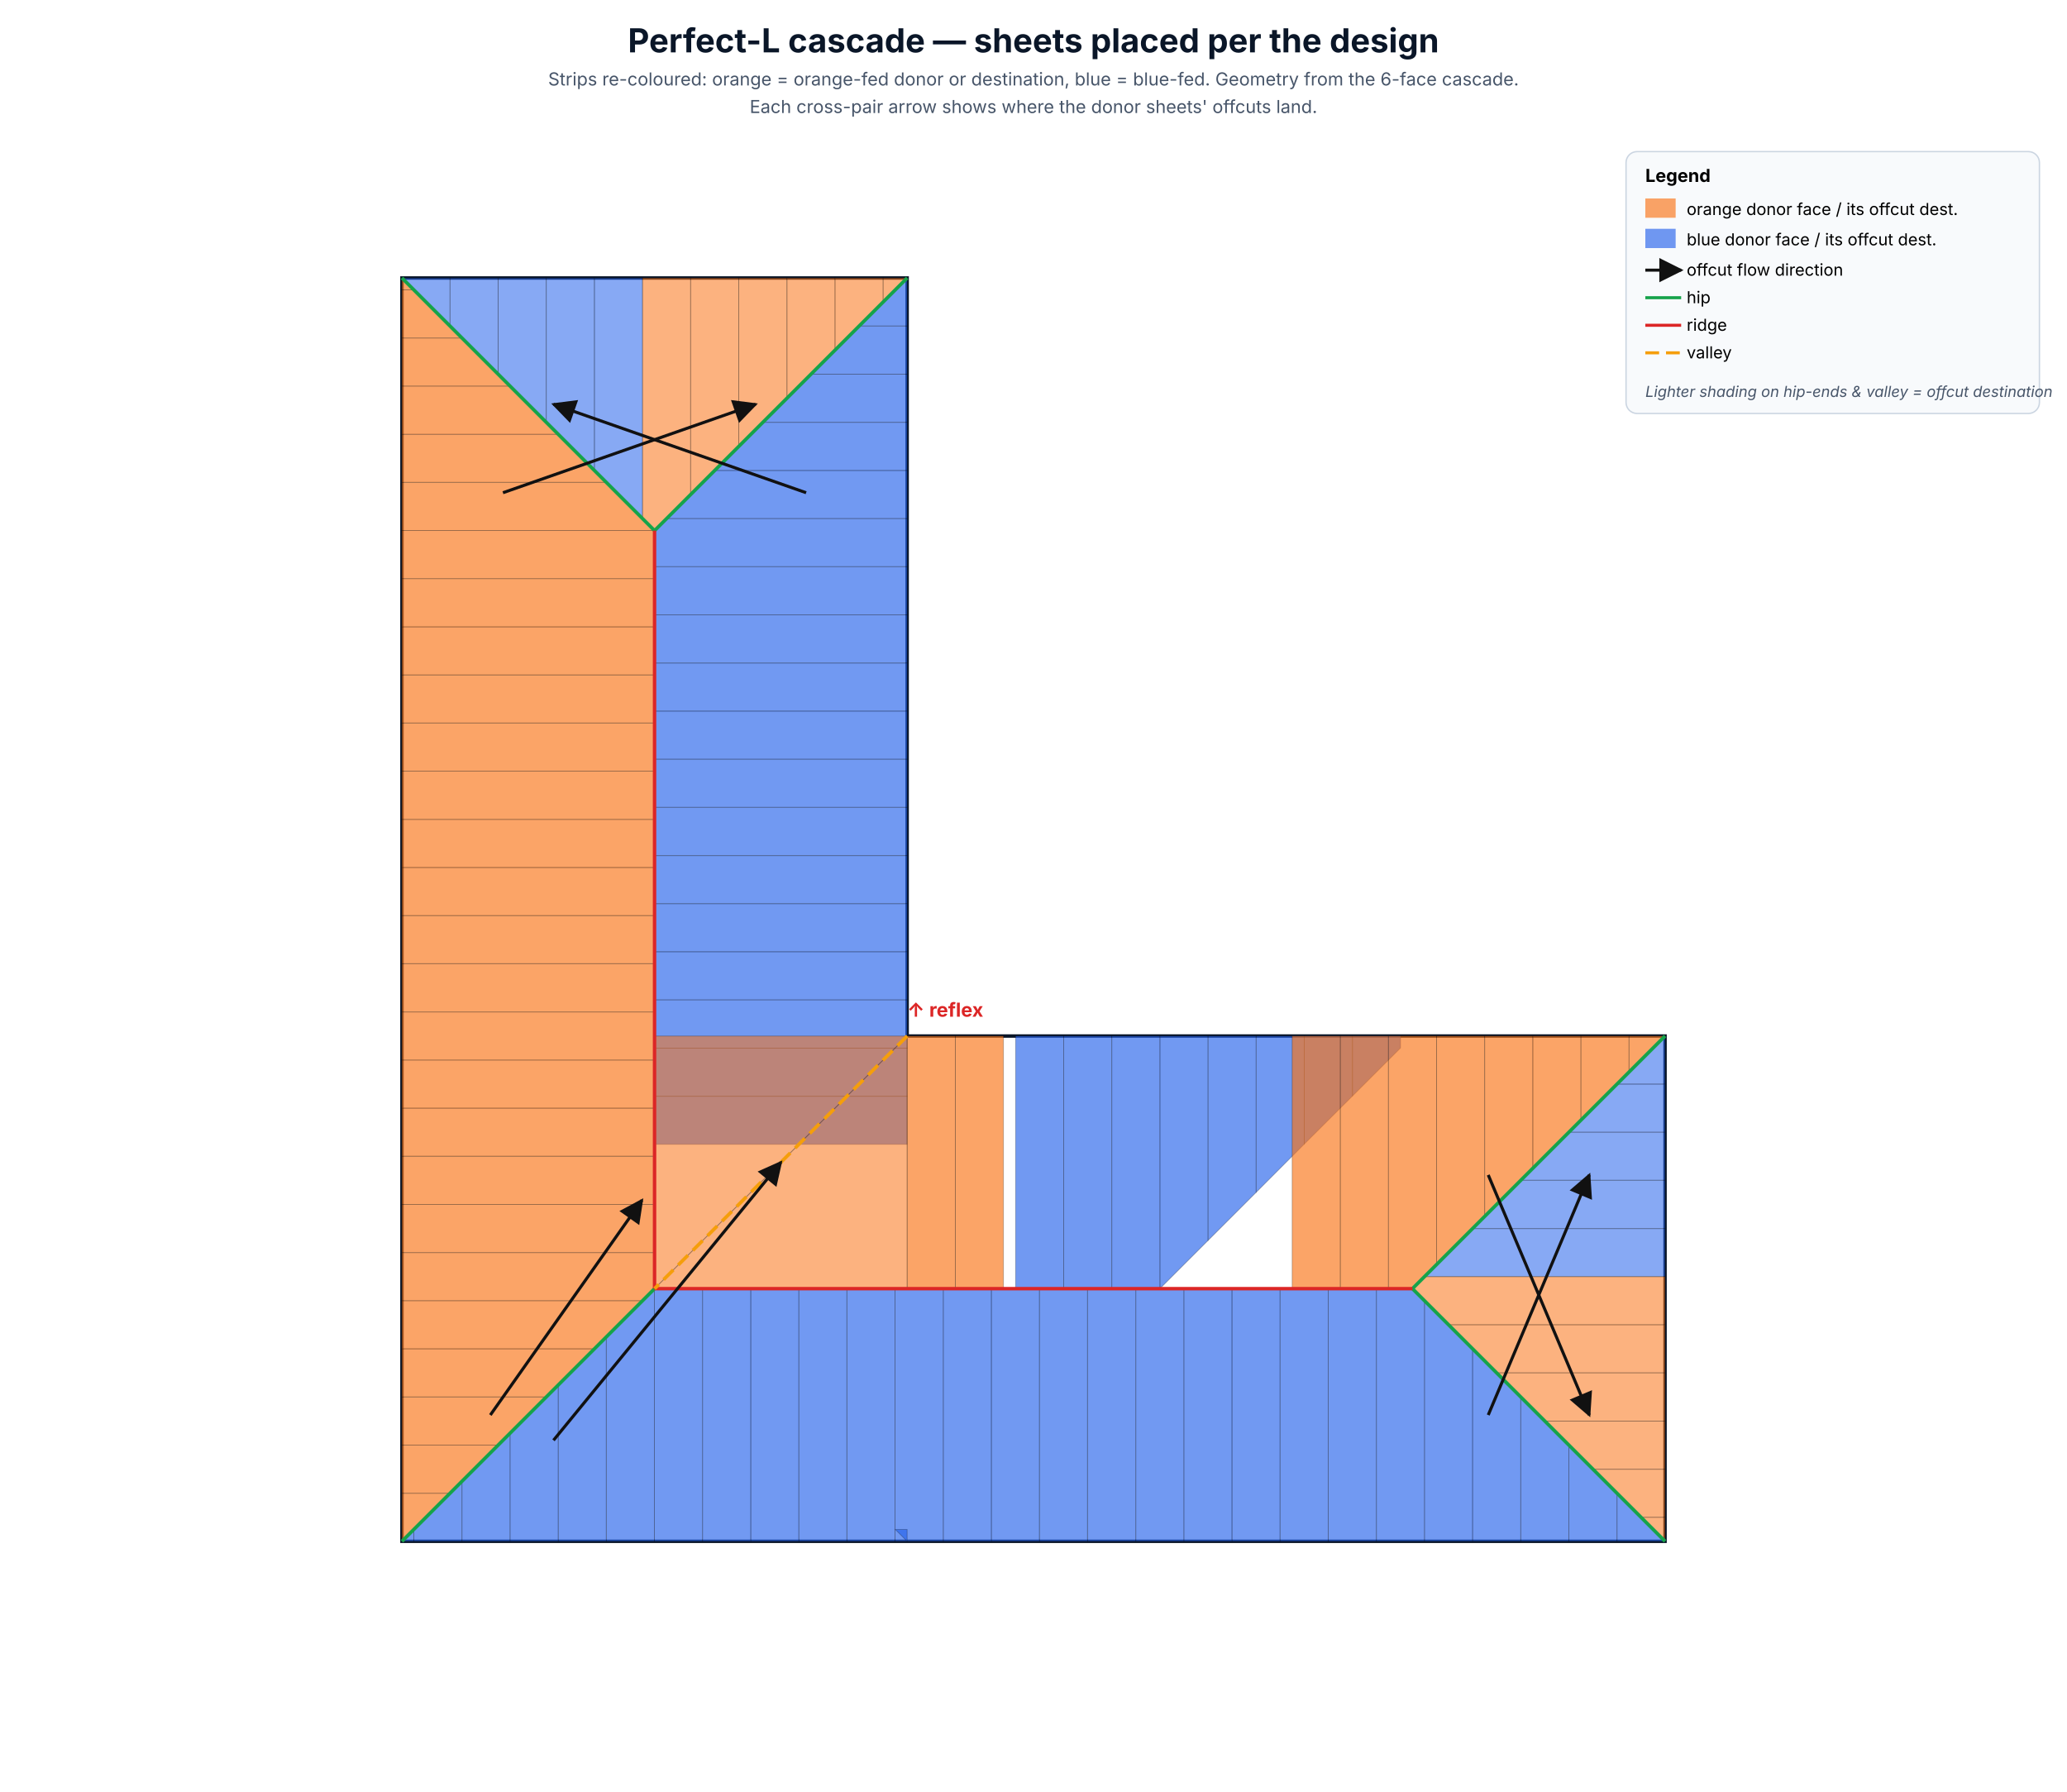
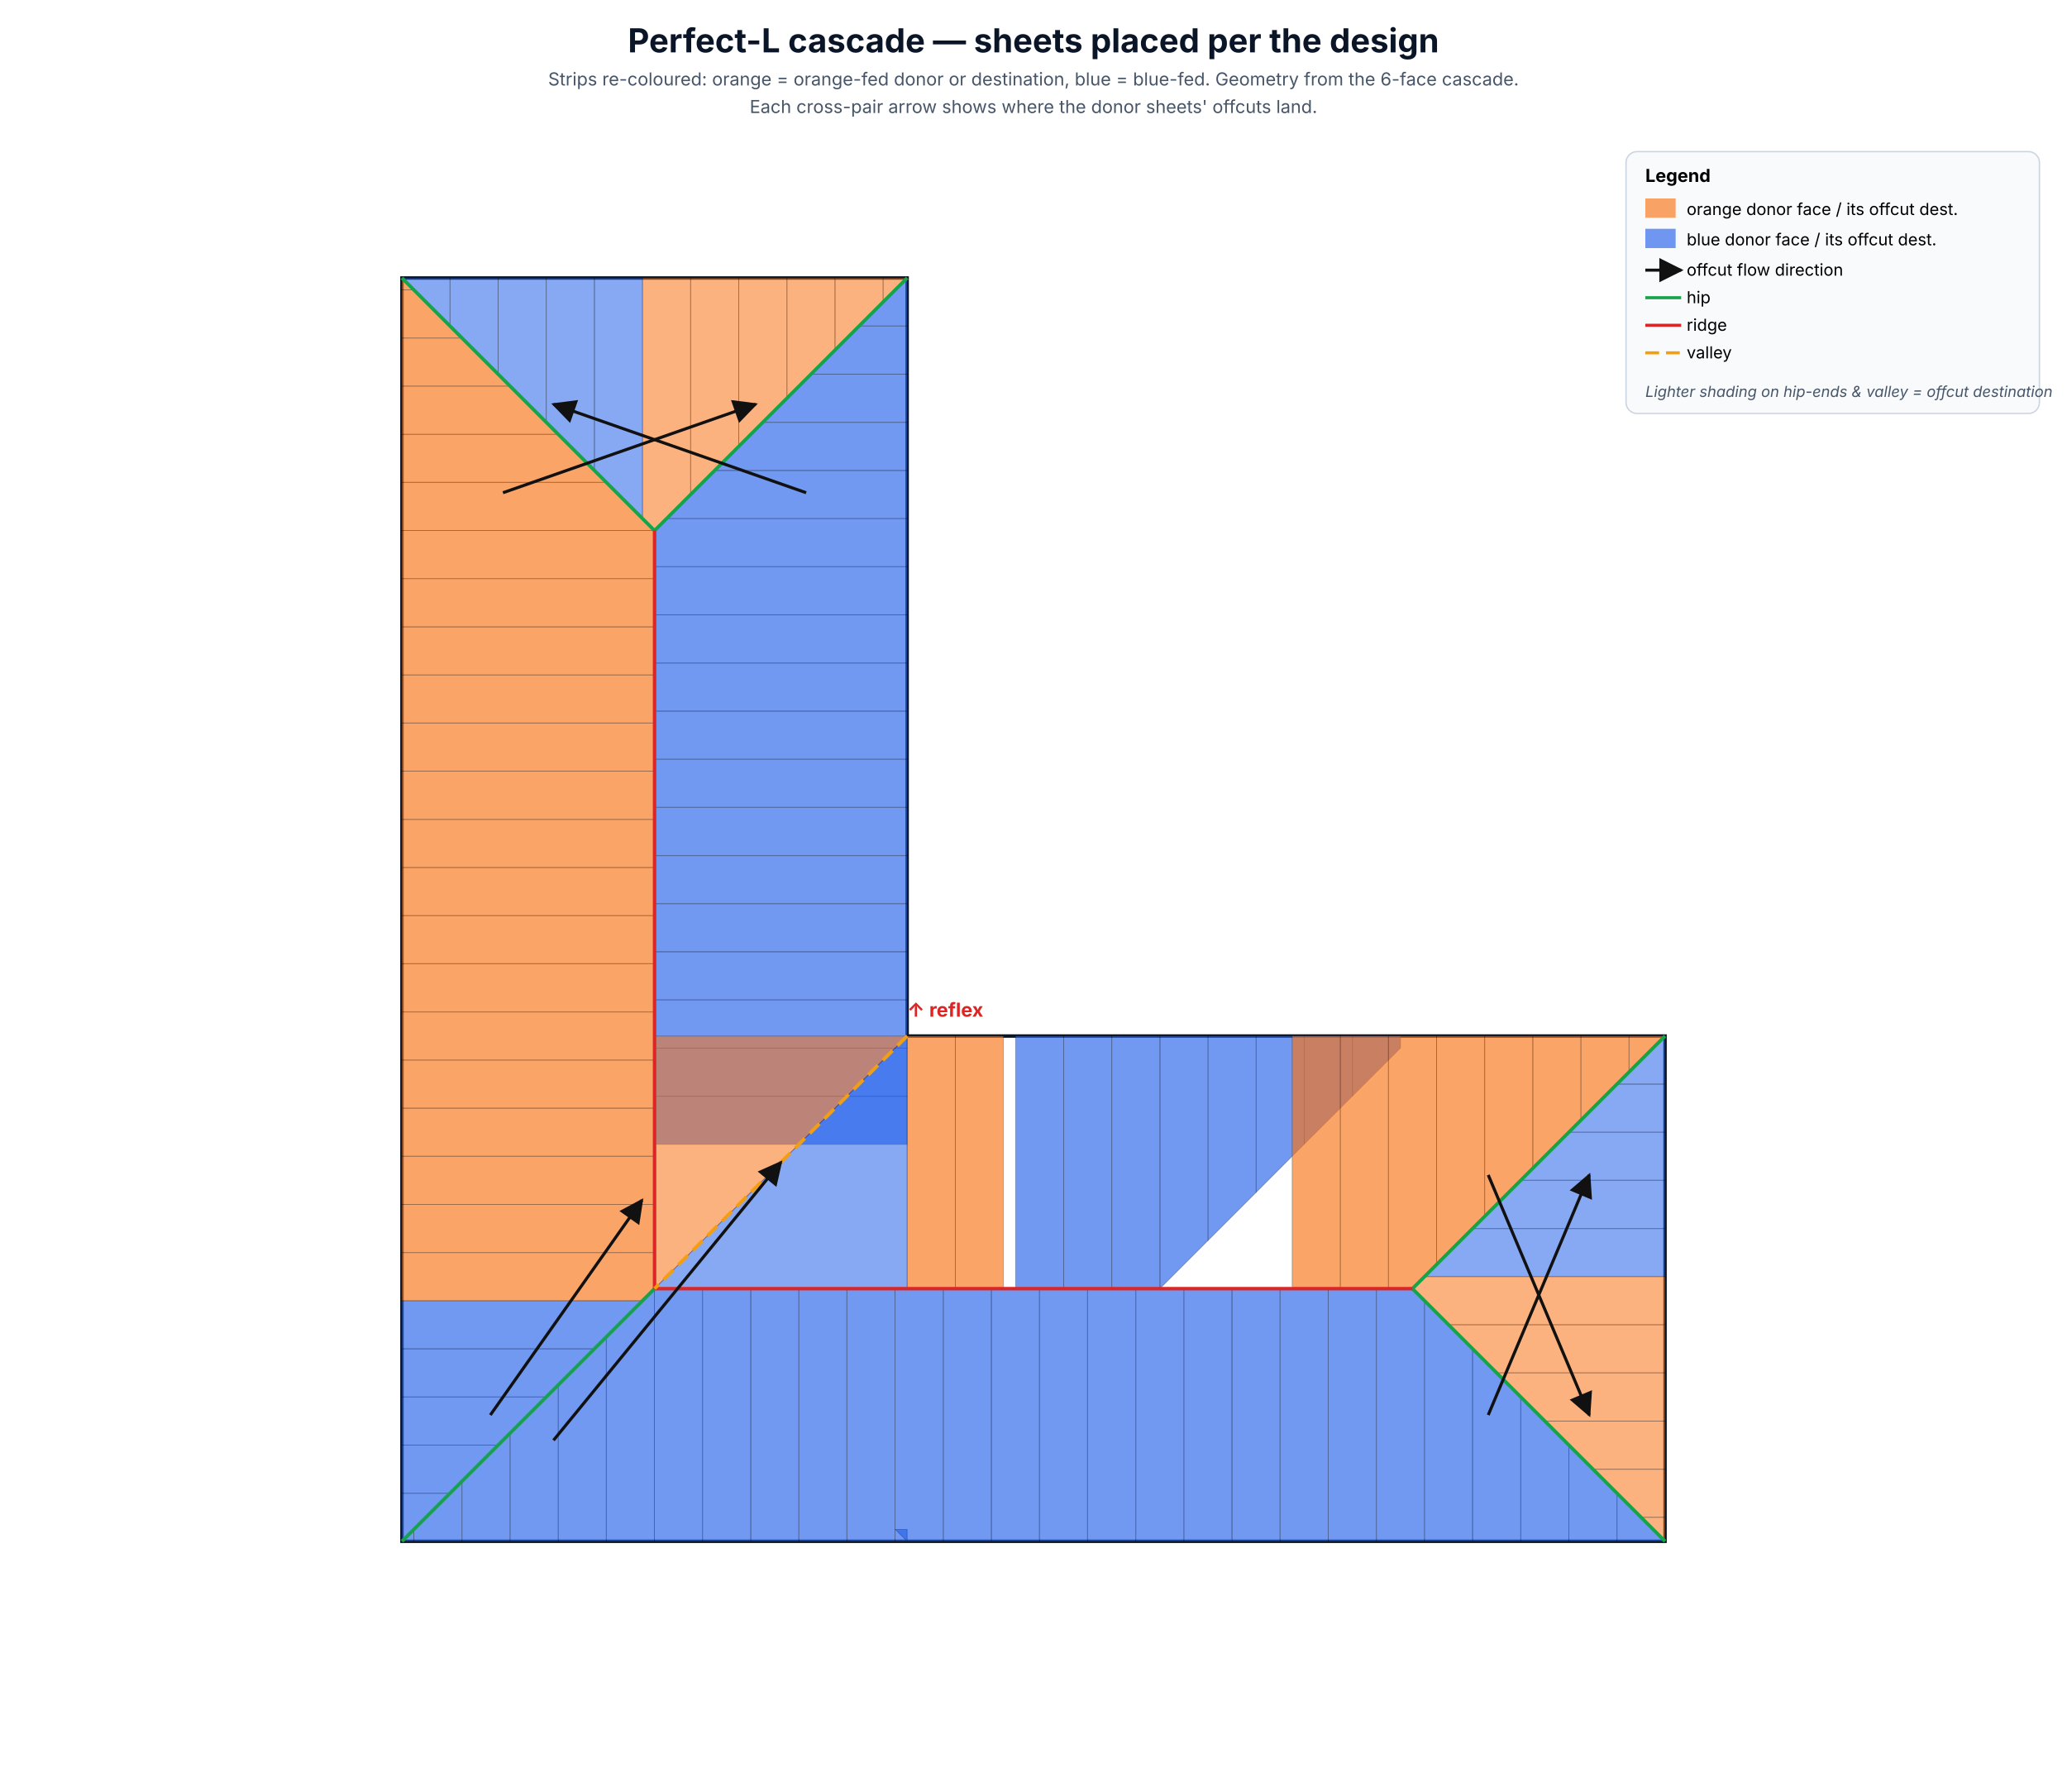
<svg xmlns="http://www.w3.org/2000/svg" width="1500" height="1300" viewBox="0 0 1500 1300" style="background:#fff;font-family:Inter,sans-serif">
  <defs>
    <marker id="arrow" viewBox="0 0 10 10" refX="9" refY="5" markerWidth="8" markerHeight="8" orient="auto">
      <path d="M 0 0 L 10 5 L 0 10 z" fill="#111" />
    </marker>
  </defs>
  <text x="750" y="38" text-anchor="middle" font-size="24" font-weight="700" fill="#0a1628">Perfect-L cascade — sheets placed per the design</text>
  <text x="750" y="62" text-anchor="middle" font-size="13" fill="#475569">Strips re-coloured: orange = orange-fed donor or destination, blue = blue-fed. Geometry from the 6-face cascade.</text>
  <text x="750" y="82" text-anchor="middle" font-size="13" fill="#475569">Each cross-pair arrow shows where the donor sheets' offcuts land.</text>
  <polygon points="291.7,201.7 658.3,201.7 658.3,751.7 1208.3,751.7 1208.3,1118.3 291.7,1118.3" fill="none" stroke="#0a1628" stroke-width="2.5" />
  <polygon points="1208.3,1118.3 1208.3,1118.3 1173.4,1118.3 1173.4,1083.4" fill="#2563eb" fill-opacity="0.65" stroke="rgba(0,0,0,0.25)" stroke-width="0.6" />
  <polygon points="1173.4,1083.4 1173.4,1118.3 1138.5,1118.3 1138.5,1048.5" fill="#2563eb" fill-opacity="0.65" stroke="rgba(0,0,0,0.25)" stroke-width="0.6" />
  <polygon points="1138.5,1048.5 1138.5,1118.3 1103.6,1118.3 1103.6,1013.6" fill="#2563eb" fill-opacity="0.65" stroke="rgba(0,0,0,0.25)" stroke-width="0.6" />
  <polygon points="1103.6,1013.6 1103.6,1118.3 1068.6,1118.3 1068.6,978.6" fill="#2563eb" fill-opacity="0.65" stroke="rgba(0,0,0,0.25)" stroke-width="0.6" />
  <polygon points="1068.6,978.6 1068.6,1118.3 1033.7,1118.3 1033.7,943.7" fill="#2563eb" fill-opacity="0.65" stroke="rgba(0,0,0,0.25)" stroke-width="0.6" />
  <polygon points="1025.0,935.0 1033.7,943.7 1033.7,1118.3 998.8,1118.3 998.8,935.0" fill="#2563eb" fill-opacity="0.65" stroke="rgba(0,0,0,0.25)" stroke-width="0.6" />
  <polygon points="998.8,935.0 998.8,1118.3 963.9,1118.3 963.9,935.0" fill="#2563eb" fill-opacity="0.65" stroke="rgba(0,0,0,0.25)" stroke-width="0.6" />
  <polygon points="963.9,935.0 963.9,1118.3 928.9,1118.3 928.9,935.0" fill="#2563eb" fill-opacity="0.65" stroke="rgba(0,0,0,0.25)" stroke-width="0.6" />
  <polygon points="928.9,935.0 928.9,1118.3 894.0,1118.3 894.0,935.0" fill="#2563eb" fill-opacity="0.65" stroke="rgba(0,0,0,0.25)" stroke-width="0.6" />
  <polygon points="894.0,935.0 894.0,1118.3 859.1,1118.3 859.1,935.0" fill="#2563eb" fill-opacity="0.65" stroke="rgba(0,0,0,0.25)" stroke-width="0.6" />
  <polygon points="859.1,935.0 859.1,1118.3 824.2,1118.3 824.2,935.0" fill="#2563eb" fill-opacity="0.65" stroke="rgba(0,0,0,0.25)" stroke-width="0.6" />
  <polygon points="824.2,935.0 824.2,1118.3 789.2,1118.3 789.2,935.0" fill="#2563eb" fill-opacity="0.65" stroke="rgba(0,0,0,0.25)" stroke-width="0.6" />
  <polygon points="789.2,935.0 789.2,1118.3 754.3,1118.3 754.3,935.0" fill="#2563eb" fill-opacity="0.65" stroke="rgba(0,0,0,0.25)" stroke-width="0.6" />
  <polygon points="754.3,935.0 754.3,1118.3 719.4,1118.3 719.4,935.0" fill="#2563eb" fill-opacity="0.65" stroke="rgba(0,0,0,0.25)" stroke-width="0.6" />
  <polygon points="719.4,935.0 719.4,1118.3 684.5,1118.3 684.5,935.0" fill="#2563eb" fill-opacity="0.65" stroke="rgba(0,0,0,0.25)" stroke-width="0.6" />
  <polygon points="684.5,935.0 684.5,1118.3 649.5,1118.3 649.5,935.0" fill="#2563eb" fill-opacity="0.65" stroke="rgba(0,0,0,0.25)" stroke-width="0.6" />
  <polygon points="649.5,935.0 649.5,1118.3 614.6,1118.3 614.6,935.0" fill="#2563eb" fill-opacity="0.65" stroke="rgba(0,0,0,0.25)" stroke-width="0.6" />
  <polygon points="614.6,935.0 614.6,1118.3 579.7,1118.3 579.7,935.0" fill="#2563eb" fill-opacity="0.65" stroke="rgba(0,0,0,0.25)" stroke-width="0.6" />
  <polygon points="579.7,935.0 579.7,1118.3 544.8,1118.3 544.8,935.0" fill="#2563eb" fill-opacity="0.65" stroke="rgba(0,0,0,0.25)" stroke-width="0.6" />
  <polygon points="544.8,935.0 544.8,1118.3 509.8,1118.3 509.8,935.0" fill="#2563eb" fill-opacity="0.65" stroke="rgba(0,0,0,0.25)" stroke-width="0.6" />
  <polygon points="509.8,935.0 509.8,1118.3 474.9,1118.3 474.9,935.1 475.0,935.0" fill="#2563eb" fill-opacity="0.65" stroke="rgba(0,0,0,0.25)" stroke-width="0.6" />
  <polygon points="474.9,935.1 474.9,1118.3 440.0,1118.3 440.0,970.0" fill="#2563eb" fill-opacity="0.65" stroke="rgba(0,0,0,0.25)" stroke-width="0.6" />
  <polygon points="440.0,970.0 440.0,1118.3 405.1,1118.3 405.1,1004.9" fill="#2563eb" fill-opacity="0.65" stroke="rgba(0,0,0,0.25)" stroke-width="0.6" />
  <polygon points="405.1,1004.9 405.1,1118.3 370.1,1118.3 370.1,1039.9" fill="#2563eb" fill-opacity="0.65" stroke="rgba(0,0,0,0.25)" stroke-width="0.6" />
  <polygon points="370.1,1039.9 370.1,1118.3 335.2,1118.3 335.2,1074.8" fill="#2563eb" fill-opacity="0.65" stroke="rgba(0,0,0,0.25)" stroke-width="0.6" />
  <polygon points="335.2,1074.8 335.2,1118.3 300.3,1118.3 300.3,1109.7" fill="#2563eb" fill-opacity="0.65" stroke="rgba(0,0,0,0.25)" stroke-width="0.6" />
  <polygon points="300.3,1109.7 300.3,1118.3 291.7,1118.3 291.7,1118.3" fill="#2563eb" fill-opacity="0.65" stroke="rgba(0,0,0,0.25)" stroke-width="0.6" />
-   <polygon points="291.7,1118.3 291.7,1118.3 291.7,1083.4 326.6,1083.4" fill="#f97316" fill-opacity="0.65" stroke="rgba(0,0,0,0.25)" stroke-width="0.6" />
-   <polygon points="326.6,1083.4 291.7,1083.4 291.7,1048.5 361.5,1048.5" fill="#f97316" fill-opacity="0.65" stroke="rgba(0,0,0,0.25)" stroke-width="0.6" />
-   <polygon points="361.5,1048.5 291.7,1048.5 291.7,1013.6 396.4,1013.6" fill="#f97316" fill-opacity="0.65" stroke="rgba(0,0,0,0.25)" stroke-width="0.6" />
-   <polygon points="396.4,1013.6 291.7,1013.6 291.7,978.6 431.4,978.6" fill="#f97316" fill-opacity="0.65" stroke="rgba(0,0,0,0.25)" stroke-width="0.6" />
-   <polygon points="431.4,978.6 291.7,978.6 291.7,943.7 466.3,943.7" fill="#f97316" fill-opacity="0.65" stroke="rgba(0,0,0,0.25)" stroke-width="0.6" />
+   <polygon points="291.7,1118.3 291.7,1118.3 291.7,1083.4 326.6,1083.4" fill="#2563eb" fill-opacity="0.65" stroke="rgba(0,0,0,0.25)" stroke-width="0.6" />
+   <polygon points="326.6,1083.4 291.7,1083.4 291.7,1048.5 361.5,1048.5" fill="#2563eb" fill-opacity="0.65" stroke="rgba(0,0,0,0.25)" stroke-width="0.6" />
+   <polygon points="361.5,1048.5 291.7,1048.5 291.7,1013.6 396.4,1013.6" fill="#2563eb" fill-opacity="0.65" stroke="rgba(0,0,0,0.25)" stroke-width="0.6" />
+   <polygon points="396.4,1013.6 291.7,1013.6 291.7,978.6 431.4,978.6" fill="#2563eb" fill-opacity="0.65" stroke="rgba(0,0,0,0.25)" stroke-width="0.6" />
+   <polygon points="431.4,978.6 291.7,978.6 291.7,943.7 466.3,943.7" fill="#2563eb" fill-opacity="0.65" stroke="rgba(0,0,0,0.25)" stroke-width="0.6" />
  <polygon points="475.0,935.0 466.3,943.7 291.7,943.7 291.7,908.8 475.0,908.8" fill="#f97316" fill-opacity="0.65" stroke="rgba(0,0,0,0.25)" stroke-width="0.6" />
  <polygon points="475.0,908.8 291.7,908.8 291.7,873.9 475.0,873.9" fill="#f97316" fill-opacity="0.65" stroke="rgba(0,0,0,0.25)" stroke-width="0.6" />
  <polygon points="475.0,873.9 291.7,873.9 291.7,838.9 475.0,838.9" fill="#f97316" fill-opacity="0.65" stroke="rgba(0,0,0,0.25)" stroke-width="0.6" />
  <polygon points="475.0,838.9 291.7,838.9 291.7,804.0 475.0,804.0" fill="#f97316" fill-opacity="0.65" stroke="rgba(0,0,0,0.25)" stroke-width="0.6" />
  <polygon points="475.0,804.0 291.7,804.0 291.7,769.1 475.0,769.1" fill="#f97316" fill-opacity="0.65" stroke="rgba(0,0,0,0.25)" stroke-width="0.6" />
  <polygon points="475.0,769.1 291.7,769.1 291.7,734.2 475.0,734.2" fill="#f97316" fill-opacity="0.65" stroke="rgba(0,0,0,0.25)" stroke-width="0.6" />
  <polygon points="475.0,734.2 291.7,734.2 291.7,699.2 475.0,699.2" fill="#f97316" fill-opacity="0.65" stroke="rgba(0,0,0,0.25)" stroke-width="0.6" />
  <polygon points="475.0,699.2 291.7,699.2 291.7,664.3 475.0,664.3" fill="#f97316" fill-opacity="0.65" stroke="rgba(0,0,0,0.25)" stroke-width="0.6" />
  <polygon points="475.0,664.3 291.7,664.3 291.7,629.4 475.0,629.4" fill="#f97316" fill-opacity="0.65" stroke="rgba(0,0,0,0.25)" stroke-width="0.6" />
  <polygon points="475.0,629.4 291.7,629.4 291.7,594.5 475.0,594.5" fill="#f97316" fill-opacity="0.65" stroke="rgba(0,0,0,0.25)" stroke-width="0.6" />
  <polygon points="475.0,594.5 291.7,594.5 291.7,559.5 475.0,559.5" fill="#f97316" fill-opacity="0.65" stroke="rgba(0,0,0,0.25)" stroke-width="0.6" />
  <polygon points="475.0,559.5 291.7,559.5 291.7,524.6 475.0,524.6" fill="#f97316" fill-opacity="0.65" stroke="rgba(0,0,0,0.25)" stroke-width="0.6" />
  <polygon points="475.0,524.6 291.7,524.6 291.7,489.7 475.0,489.7" fill="#f97316" fill-opacity="0.65" stroke="rgba(0,0,0,0.25)" stroke-width="0.6" />
  <polygon points="475.0,489.7 291.7,489.7 291.7,454.8 475.0,454.8" fill="#f97316" fill-opacity="0.65" stroke="rgba(0,0,0,0.25)" stroke-width="0.6" />
  <polygon points="475.0,454.8 291.7,454.8 291.7,419.8 475.0,419.8" fill="#f97316" fill-opacity="0.65" stroke="rgba(0,0,0,0.25)" stroke-width="0.6" />
  <polygon points="475.0,419.8 291.7,419.8 291.7,384.9 474.9,384.9 475.0,385.0" fill="#f97316" fill-opacity="0.65" stroke="rgba(0,0,0,0.25)" stroke-width="0.6" />
  <polygon points="474.9,384.9 291.7,384.9 291.7,350.0 440.0,350.0" fill="#f97316" fill-opacity="0.65" stroke="rgba(0,0,0,0.25)" stroke-width="0.6" />
  <polygon points="440.0,350.0 291.7,350.0 291.7,315.1 405.1,315.1" fill="#f97316" fill-opacity="0.65" stroke="rgba(0,0,0,0.25)" stroke-width="0.6" />
  <polygon points="405.1,315.1 291.7,315.1 291.7,280.1 370.1,280.1" fill="#f97316" fill-opacity="0.65" stroke="rgba(0,0,0,0.25)" stroke-width="0.6" />
  <polygon points="370.1,280.1 291.7,280.1 291.7,245.2 335.2,245.2" fill="#f97316" fill-opacity="0.65" stroke="rgba(0,0,0,0.25)" stroke-width="0.6" />
  <polygon points="335.2,245.2 291.7,245.2 291.7,210.3 300.3,210.3" fill="#f97316" fill-opacity="0.65" stroke="rgba(0,0,0,0.25)" stroke-width="0.6" />
  <polygon points="300.3,210.3 291.7,210.3 291.7,201.7 291.7,201.7" fill="#f97316" fill-opacity="0.65" stroke="rgba(0,0,0,0.25)" stroke-width="0.6" />
  <polygon points="658.3,201.7 658.3,201.7 658.3,236.6 623.4,236.6" fill="#2563eb" fill-opacity="0.65" stroke="rgba(0,0,0,0.25)" stroke-width="0.6" />
  <polygon points="623.4,236.6 658.3,236.6 658.3,271.5 588.5,271.5" fill="#2563eb" fill-opacity="0.65" stroke="rgba(0,0,0,0.25)" stroke-width="0.6" />
  <polygon points="588.5,271.5 658.3,271.5 658.3,306.4 553.6,306.4" fill="#2563eb" fill-opacity="0.65" stroke="rgba(0,0,0,0.25)" stroke-width="0.6" />
  <polygon points="553.6,306.4 658.3,306.4 658.3,341.4 518.6,341.4" fill="#2563eb" fill-opacity="0.65" stroke="rgba(0,0,0,0.25)" stroke-width="0.6" />
  <polygon points="518.6,341.4 658.3,341.4 658.3,376.3 483.7,376.3" fill="#2563eb" fill-opacity="0.65" stroke="rgba(0,0,0,0.25)" stroke-width="0.6" />
  <polygon points="475.0,385.0 483.7,376.3 658.3,376.3 658.3,411.2 475.0,411.2" fill="#2563eb" fill-opacity="0.65" stroke="rgba(0,0,0,0.25)" stroke-width="0.6" />
  <polygon points="475.0,411.2 658.3,411.2 658.3,446.1 475.0,446.1" fill="#2563eb" fill-opacity="0.65" stroke="rgba(0,0,0,0.25)" stroke-width="0.6" />
  <polygon points="475.0,446.1 658.3,446.1 658.3,481.1 475.0,481.1" fill="#2563eb" fill-opacity="0.65" stroke="rgba(0,0,0,0.25)" stroke-width="0.6" />
  <polygon points="475.0,481.1 658.3,481.1 658.3,516.0 475.0,516.0" fill="#2563eb" fill-opacity="0.65" stroke="rgba(0,0,0,0.25)" stroke-width="0.6" />
  <polygon points="475.0,516.0 658.3,516.0 658.3,550.9 475.0,550.9" fill="#2563eb" fill-opacity="0.65" stroke="rgba(0,0,0,0.25)" stroke-width="0.6" />
  <polygon points="475.0,550.9 658.3,550.9 658.3,585.8 475.0,585.8" fill="#2563eb" fill-opacity="0.65" stroke="rgba(0,0,0,0.25)" stroke-width="0.6" />
  <polygon points="475.0,585.8 658.3,585.8 658.3,620.8 475.0,620.8" fill="#2563eb" fill-opacity="0.65" stroke="rgba(0,0,0,0.25)" stroke-width="0.6" />
  <polygon points="475.0,620.8 658.3,620.8 658.3,655.7 475.0,655.7" fill="#2563eb" fill-opacity="0.65" stroke="rgba(0,0,0,0.25)" stroke-width="0.6" />
  <polygon points="475.0,655.7 658.3,655.7 658.3,690.6 475.0,690.6" fill="#2563eb" fill-opacity="0.65" stroke="rgba(0,0,0,0.25)" stroke-width="0.6" />
  <polygon points="475.0,690.6 658.3,690.6 658.3,725.5 475.0,725.5" fill="#2563eb" fill-opacity="0.65" stroke="rgba(0,0,0,0.25)" stroke-width="0.6" />
  <polygon points="475.0,725.5 658.3,725.5 658.3,760.5 475.0,760.5" fill="#2563eb" fill-opacity="0.65" stroke="rgba(0,0,0,0.25)" stroke-width="0.6" />
  <polygon points="475.0,760.5 658.3,760.5 658.3,795.4 475.0,795.4" fill="#2563eb" fill-opacity="0.65" stroke="rgba(0,0,0,0.25)" stroke-width="0.6" />
  <polygon points="475.0,795.4 658.3,795.4 658.3,830.3 475.0,830.3" fill="#2563eb" fill-opacity="0.65" stroke="rgba(0,0,0,0.25)" stroke-width="0.6" />
  <polygon points="737.0,935.0 737.0,751.7 771.9,751.7 771.9,935.0" fill="#2563eb" fill-opacity="0.65" stroke="rgba(0,0,0,0.25)" stroke-width="0.6" />
  <polygon points="771.9,935.0 771.9,751.7 806.8,751.7 806.8,935.0" fill="#2563eb" fill-opacity="0.65" stroke="rgba(0,0,0,0.25)" stroke-width="0.6" />
  <polygon points="806.8,935.0 806.8,751.7 841.8,751.7 841.8,934.9 841.7,935.0" fill="#2563eb" fill-opacity="0.65" stroke="rgba(0,0,0,0.25)" stroke-width="0.6" />
  <polygon points="841.8,934.9 841.8,751.7 876.7,751.7 876.7,900.0" fill="#2563eb" fill-opacity="0.65" stroke="rgba(0,0,0,0.25)" stroke-width="0.6" />
  <polygon points="876.7,900.0 876.7,751.7 911.6,751.7 911.6,865.1" fill="#2563eb" fill-opacity="0.65" stroke="rgba(0,0,0,0.25)" stroke-width="0.6" />
  <polygon points="911.6,865.1 911.6,751.7 946.5,751.7 946.5,830.1" fill="#2563eb" fill-opacity="0.65" stroke="rgba(0,0,0,0.25)" stroke-width="0.6" />
  <polygon points="946.5,830.1 946.5,751.7 981.5,751.7 981.5,795.2" fill="#2563eb" fill-opacity="0.65" stroke="rgba(0,0,0,0.25)" stroke-width="0.6" />
  <polygon points="981.5,795.2 981.5,751.7 1016.4,751.7 1016.4,760.3" fill="#2563eb" fill-opacity="0.65" stroke="rgba(0,0,0,0.25)" stroke-width="0.6" />
  <polygon points="649.7,1109.7 658.3,1109.7 658.3,1118.3 658.3,1118.3" fill="#2563eb" fill-opacity="0.65" stroke="rgba(0,0,0,0.25)" stroke-width="0.6" />
  <polygon points="658.3,935.0 658.3,751.7 693.3,751.7 693.3,935.0" fill="#f97316" fill-opacity="0.65" stroke="rgba(0,0,0,0.25)" stroke-width="0.6" />
  <polygon points="693.3,935.0 693.3,751.7 728.2,751.7 728.2,935.0" fill="#f97316" fill-opacity="0.65" stroke="rgba(0,0,0,0.25)" stroke-width="0.6" />
  <polygon points="937.7,935.0 937.7,751.7 972.7,751.7 972.7,935.0" fill="#f97316" fill-opacity="0.65" stroke="rgba(0,0,0,0.25)" stroke-width="0.6" />
  <polygon points="972.7,935.0 972.7,751.7 1007.6,751.7 1007.6,935.0" fill="#f97316" fill-opacity="0.65" stroke="rgba(0,0,0,0.25)" stroke-width="0.6" />
  <polygon points="1007.6,935.0 1007.6,751.7 1042.5,751.7 1042.5,917.5 1025.0,935.0" fill="#f97316" fill-opacity="0.65" stroke="rgba(0,0,0,0.25)" stroke-width="0.6" />
  <polygon points="1042.5,917.5 1042.5,751.7 1077.4,751.7 1077.4,882.6" fill="#f97316" fill-opacity="0.65" stroke="rgba(0,0,0,0.25)" stroke-width="0.6" />
  <polygon points="1077.4,882.6 1077.4,751.7 1112.4,751.7 1112.4,847.6" fill="#f97316" fill-opacity="0.65" stroke="rgba(0,0,0,0.25)" stroke-width="0.6" />
  <polygon points="1112.4,847.6 1112.4,751.7 1147.3,751.7 1147.3,812.7" fill="#f97316" fill-opacity="0.65" stroke="rgba(0,0,0,0.25)" stroke-width="0.6" />
  <polygon points="1147.3,812.7 1147.3,751.7 1182.2,751.7 1182.2,777.8" fill="#f97316" fill-opacity="0.65" stroke="rgba(0,0,0,0.25)" stroke-width="0.6" />
  <polygon points="1182.2,777.8 1182.2,751.7 1208.3,751.7 1208.3,751.7" fill="#f97316" fill-opacity="0.65" stroke="rgba(0,0,0,0.25)" stroke-width="0.6" />
  <polygon points="291.7,201.7 291.7,201.7 326.6,201.7 326.6,236.6" fill="#2563eb" fill-opacity="0.55" stroke="rgba(0,0,0,0.25)" stroke-width="0.6" />
  <polygon points="326.6,236.6 326.6,201.7 361.5,201.7 361.5,271.5" fill="#2563eb" fill-opacity="0.55" stroke="rgba(0,0,0,0.25)" stroke-width="0.6" />
  <polygon points="361.5,271.5 361.5,201.7 396.4,201.7 396.4,306.4" fill="#2563eb" fill-opacity="0.55" stroke="rgba(0,0,0,0.25)" stroke-width="0.6" />
  <polygon points="396.4,306.4 396.4,201.7 431.4,201.7 431.4,341.4" fill="#2563eb" fill-opacity="0.55" stroke="rgba(0,0,0,0.25)" stroke-width="0.6" />
  <polygon points="431.4,341.4 431.4,201.7 466.3,201.7 466.3,376.3" fill="#2563eb" fill-opacity="0.55" stroke="rgba(0,0,0,0.25)" stroke-width="0.6" />
  <polygon points="466.3,376.3 466.3,201.7 501.2,201.7 501.2,358.8 475.0,385.0" fill="#f97316" fill-opacity="0.55" stroke="rgba(0,0,0,0.25)" stroke-width="0.6" />
  <polygon points="501.2,358.8 501.2,201.7 536.1,201.7 536.1,323.9" fill="#f97316" fill-opacity="0.55" stroke="rgba(0,0,0,0.25)" stroke-width="0.6" />
  <polygon points="536.1,323.9 536.1,201.7 571.1,201.7 571.1,288.9" fill="#f97316" fill-opacity="0.55" stroke="rgba(0,0,0,0.25)" stroke-width="0.6" />
  <polygon points="571.1,288.9 571.1,201.7 606.0,201.7 606.0,254.0" fill="#f97316" fill-opacity="0.55" stroke="rgba(0,0,0,0.25)" stroke-width="0.6" />
  <polygon points="606.0,254.0 606.0,201.7 640.9,201.7 640.9,219.1" fill="#f97316" fill-opacity="0.55" stroke="rgba(0,0,0,0.25)" stroke-width="0.6" />
  <polygon points="640.9,219.1 640.9,201.7 658.3,201.7 658.3,201.7" fill="#f97316" fill-opacity="0.55" stroke="rgba(0,0,0,0.25)" stroke-width="0.6" />
  <polygon points="1208.3,751.7 1208.3,751.7 1208.3,786.6 1173.4,786.6" fill="#2563eb" fill-opacity="0.55" stroke="rgba(0,0,0,0.25)" stroke-width="0.6" />
  <polygon points="1173.4,786.6 1208.3,786.6 1208.3,821.5 1138.5,821.5" fill="#2563eb" fill-opacity="0.55" stroke="rgba(0,0,0,0.25)" stroke-width="0.6" />
  <polygon points="1138.5,821.5 1208.3,821.5 1208.3,856.4 1103.6,856.4" fill="#2563eb" fill-opacity="0.55" stroke="rgba(0,0,0,0.25)" stroke-width="0.6" />
  <polygon points="1103.6,856.4 1208.3,856.4 1208.3,891.4 1068.6,891.4" fill="#2563eb" fill-opacity="0.55" stroke="rgba(0,0,0,0.25)" stroke-width="0.6" />
  <polygon points="1068.6,891.4 1208.3,891.4 1208.3,926.3 1033.7,926.3" fill="#2563eb" fill-opacity="0.55" stroke="rgba(0,0,0,0.25)" stroke-width="0.6" />
  <polygon points="1033.7,926.3 1208.3,926.3 1208.3,961.2 1051.2,961.2 1025.0,935.0" fill="#f97316" fill-opacity="0.55" stroke="rgba(0,0,0,0.25)" stroke-width="0.6" />
  <polygon points="1051.2,961.2 1208.3,961.2 1208.3,996.1 1086.1,996.1" fill="#f97316" fill-opacity="0.55" stroke="rgba(0,0,0,0.25)" stroke-width="0.6" />
  <polygon points="1086.1,996.1 1208.3,996.1 1208.3,1031.1 1121.1,1031.1" fill="#f97316" fill-opacity="0.55" stroke="rgba(0,0,0,0.25)" stroke-width="0.6" />
  <polygon points="1121.1,1031.1 1208.3,1031.1 1208.3,1066.0 1156.0,1066.0" fill="#f97316" fill-opacity="0.55" stroke="rgba(0,0,0,0.25)" stroke-width="0.6" />
  <polygon points="1156.0,1066.0 1208.3,1066.0 1208.3,1100.9 1190.9,1100.9" fill="#f97316" fill-opacity="0.55" stroke="rgba(0,0,0,0.25)" stroke-width="0.6" />
  <polygon points="1190.9,1100.9 1208.3,1100.9 1208.3,1118.3 1208.3,1118.3" fill="#f97316" fill-opacity="0.55" stroke="rgba(0,0,0,0.25)" stroke-width="0.6" />
  <polygon points="658.3,751.7 475.0,751.7 475.0,935.0" fill="#f97316" fill-opacity="0.55" stroke="rgba(0,0,0,0.25)" stroke-width="0.6" />
-   <polygon points="658.3,751.7 658.3,935.0 475.0,935.0" fill="#f97316" fill-opacity="0.55" stroke="rgba(0,0,0,0.25)" stroke-width="0.6" />
+   <polygon points="658.3,751.7 658.3,935.0 475.0,935.0" fill="#2563eb" fill-opacity="0.55" stroke="rgba(0,0,0,0.25)" stroke-width="0.6" />
  <line x1="291.667" y1="201.667" x2="475" y2="385" stroke="#16a34a" stroke-width="2.5" />
  <line x1="658.333" y1="201.667" x2="475" y2="385" stroke="#16a34a" stroke-width="2.5" />
  <line x1="1208.333" y1="751.667" x2="1025" y2="935" stroke="#16a34a" stroke-width="2.5" />
  <line x1="1208.333" y1="1118.333" x2="1025" y2="935" stroke="#16a34a" stroke-width="2.5" />
  <line x1="291.667" y1="1118.333" x2="475" y2="935" stroke="#16a34a" stroke-width="2.5" />
  <line x1="475" y1="385" x2="475" y2="935" stroke="#dc2626" stroke-width="2.5" />
  <line x1="475" y1="935" x2="1025" y2="935" stroke="#dc2626" stroke-width="2.5" />
  <line x1="658.333" y1="751.667" x2="475" y2="935" stroke="#f59e0b" stroke-width="2.5" stroke-dasharray="10,5" />
  <line x1="365" y1="357.5" x2="548.333" y2="293.333" stroke="#111" stroke-width="2.2" marker-end="url(#arrow)" />
  <line x1="585" y1="357.5" x2="401.667" y2="293.333" stroke="#111" stroke-width="2.2" marker-end="url(#arrow)" />
  <line x1="1080" y1="852.5" x2="1153.333" y2="1026.667" stroke="#111" stroke-width="2.2" marker-end="url(#arrow)" />
  <line x1="1080" y1="1026.667" x2="1153.333" y2="852.5" stroke="#111" stroke-width="2.2" marker-end="url(#arrow)" />
  <line x1="401.667" y1="1045" x2="566.667" y2="843.333" stroke="#111" stroke-width="2.2" marker-end="url(#arrow)" />
  <line x1="355.833" y1="1026.667" x2="465.833" y2="870.833" stroke="#111" stroke-width="2.2" marker-end="url(#arrow)" />
  <text x="658.333" y="737.667" font-size="14" font-weight="700" fill="#dc2626" text-anchor="start">↑ reflex</text>
  <g transform="translate(1180, 110)">
    <rect x="0" y="0" width="300" height="190" fill="#f8fafc" stroke="#cbd5e1" rx="8" />
    <text x="14" y="22" font-size="13" font-weight="700">Legend</text>
    <rect x="14" y="34" width="22" height="14" fill="#f97316" fill-opacity="0.65" />
    <text x="44" y="46" font-size="12">orange donor face / its offcut dest.</text>
    <rect x="14" y="56" width="22" height="14" fill="#2563eb" fill-opacity="0.65" />
    <text x="44" y="68" font-size="12">blue donor face / its offcut dest.</text>
    <line x1="14" y1="86" x2="40" y2="86" stroke="#111" stroke-width="2.2" marker-end="url(#arrow)" />
    <text x="44" y="90" font-size="12">offcut flow direction</text>
    <line x1="14" y1="106" x2="40" y2="106" stroke="#16a34a" stroke-width="2.2" />
    <text x="44" y="110" font-size="12">hip</text>
    <line x1="14" y1="126" x2="40" y2="126" stroke="#dc2626" stroke-width="2.2" />
    <text x="44" y="130" font-size="12">ridge</text>
    <line x1="14" y1="146" x2="40" y2="146" stroke="#f59e0b" stroke-width="2.2" stroke-dasharray="10,5" />
    <text x="44" y="150" font-size="12">valley</text>
    <text x="14" y="178" font-size="11" font-style="italic" fill="#475569">Lighter shading on hip-ends &amp; valley = offcut destination</text>
  </g>
</svg>
